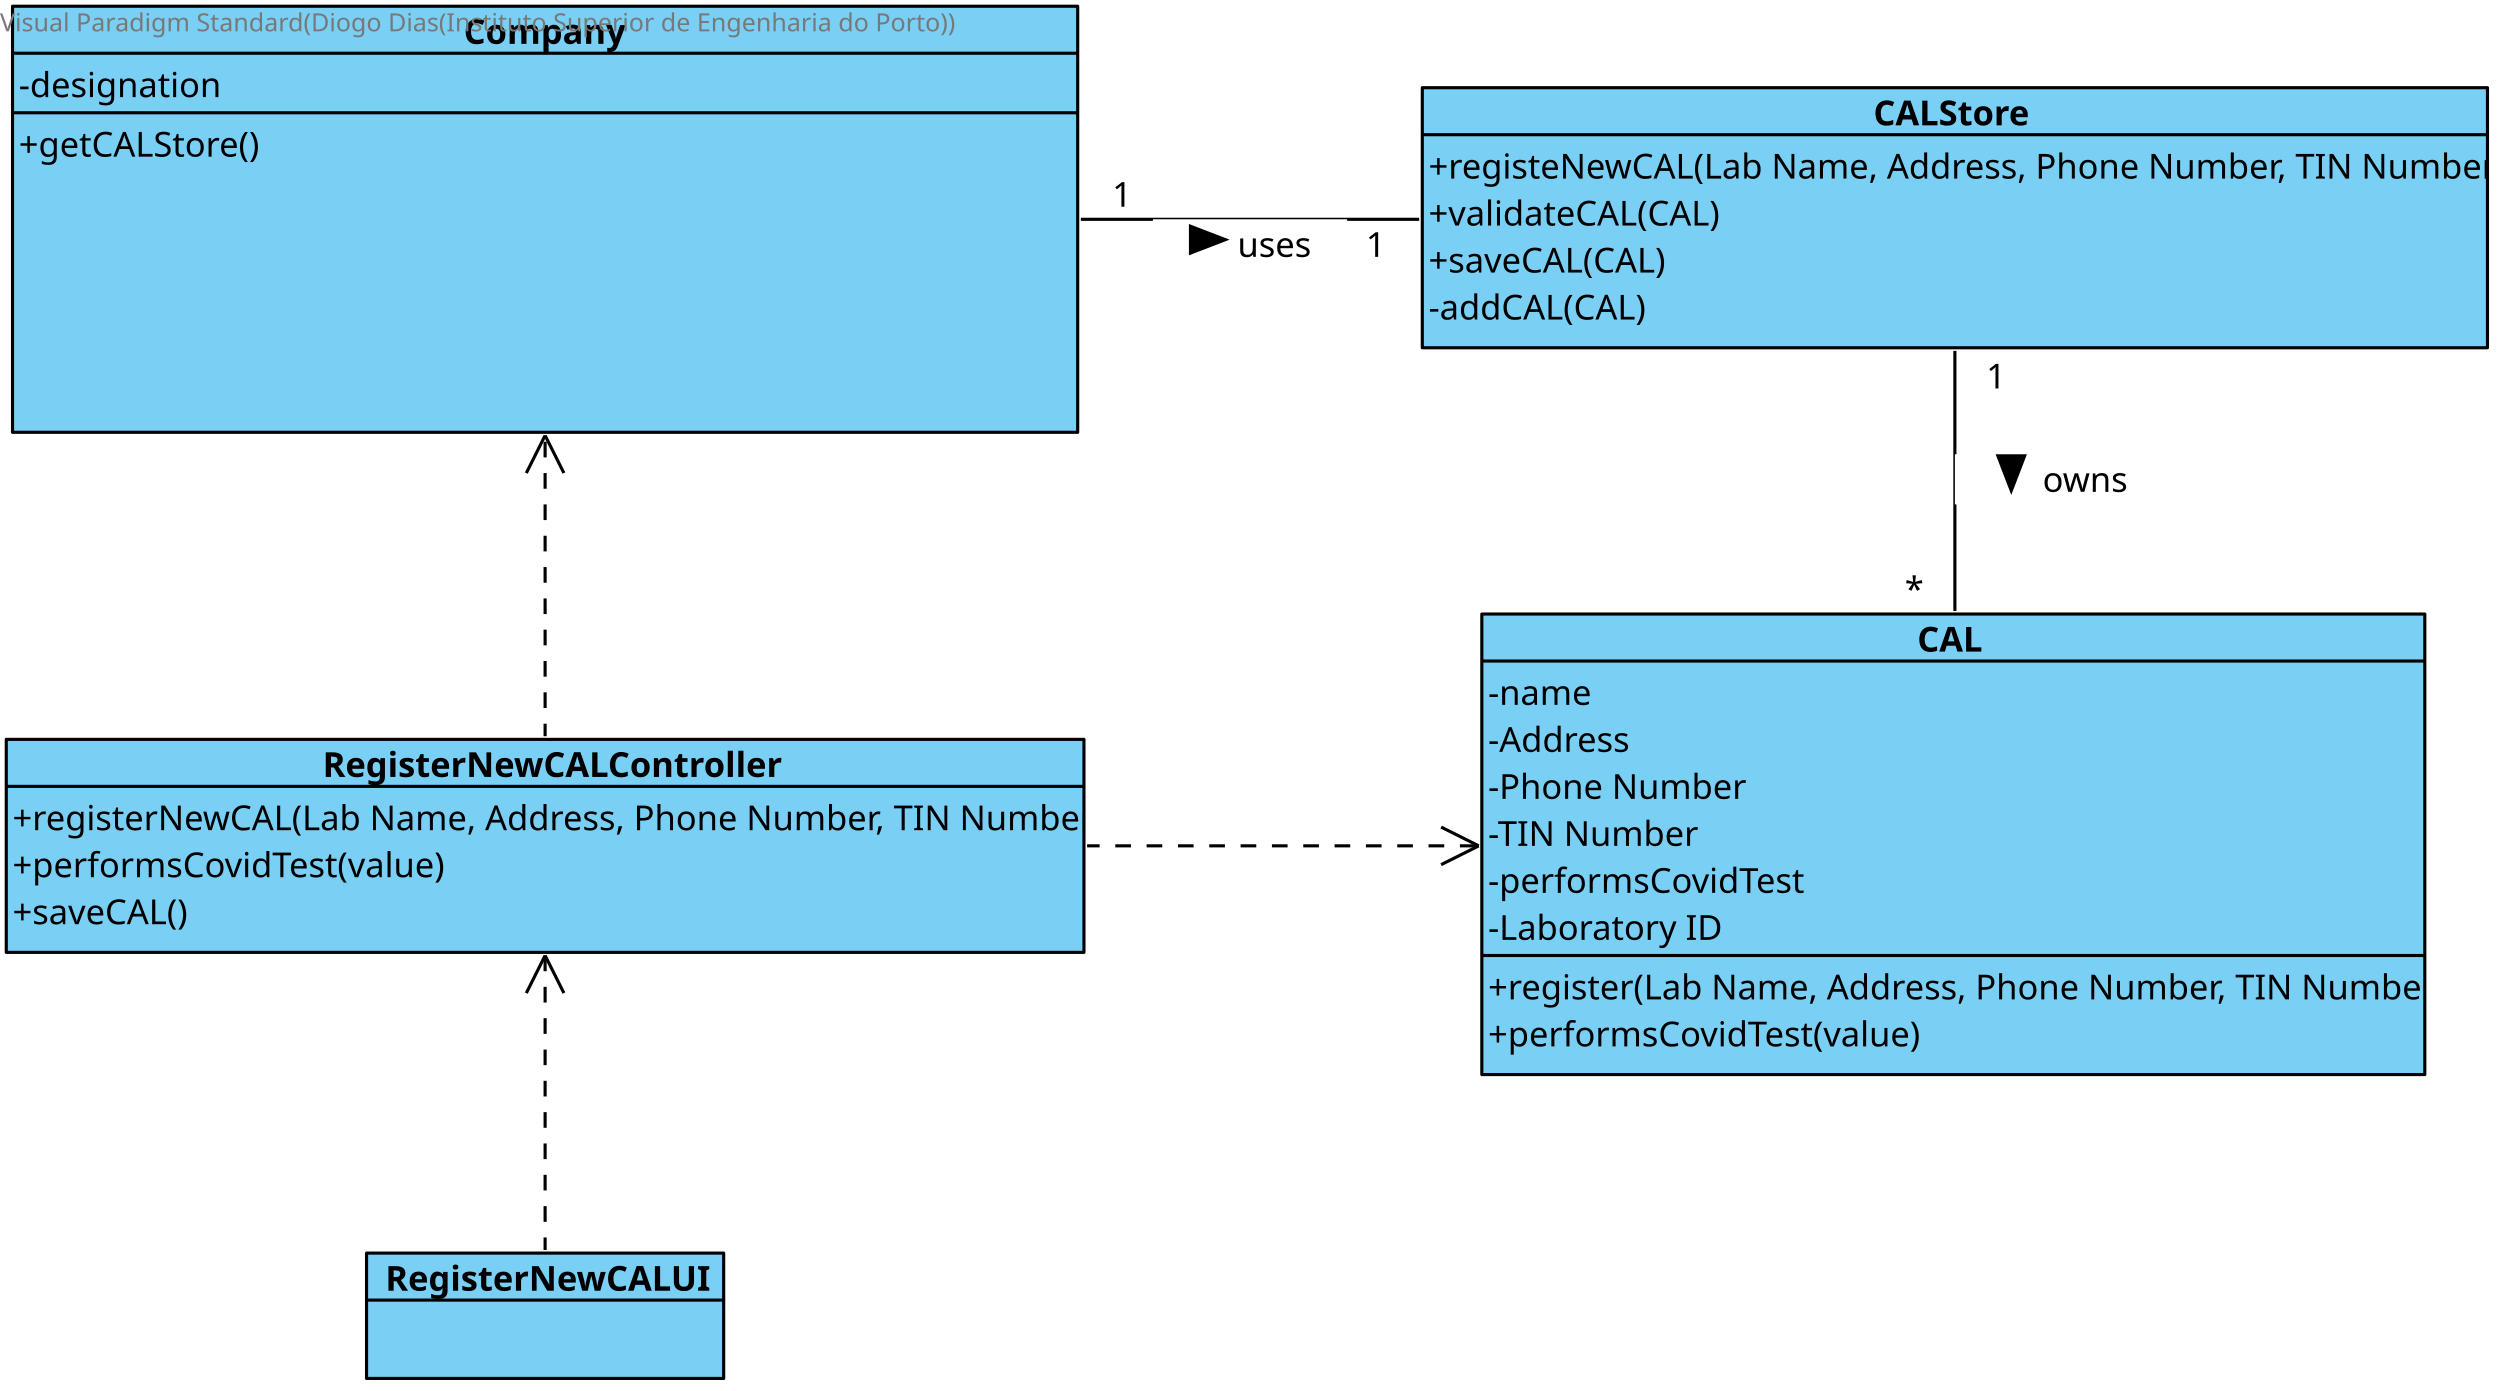
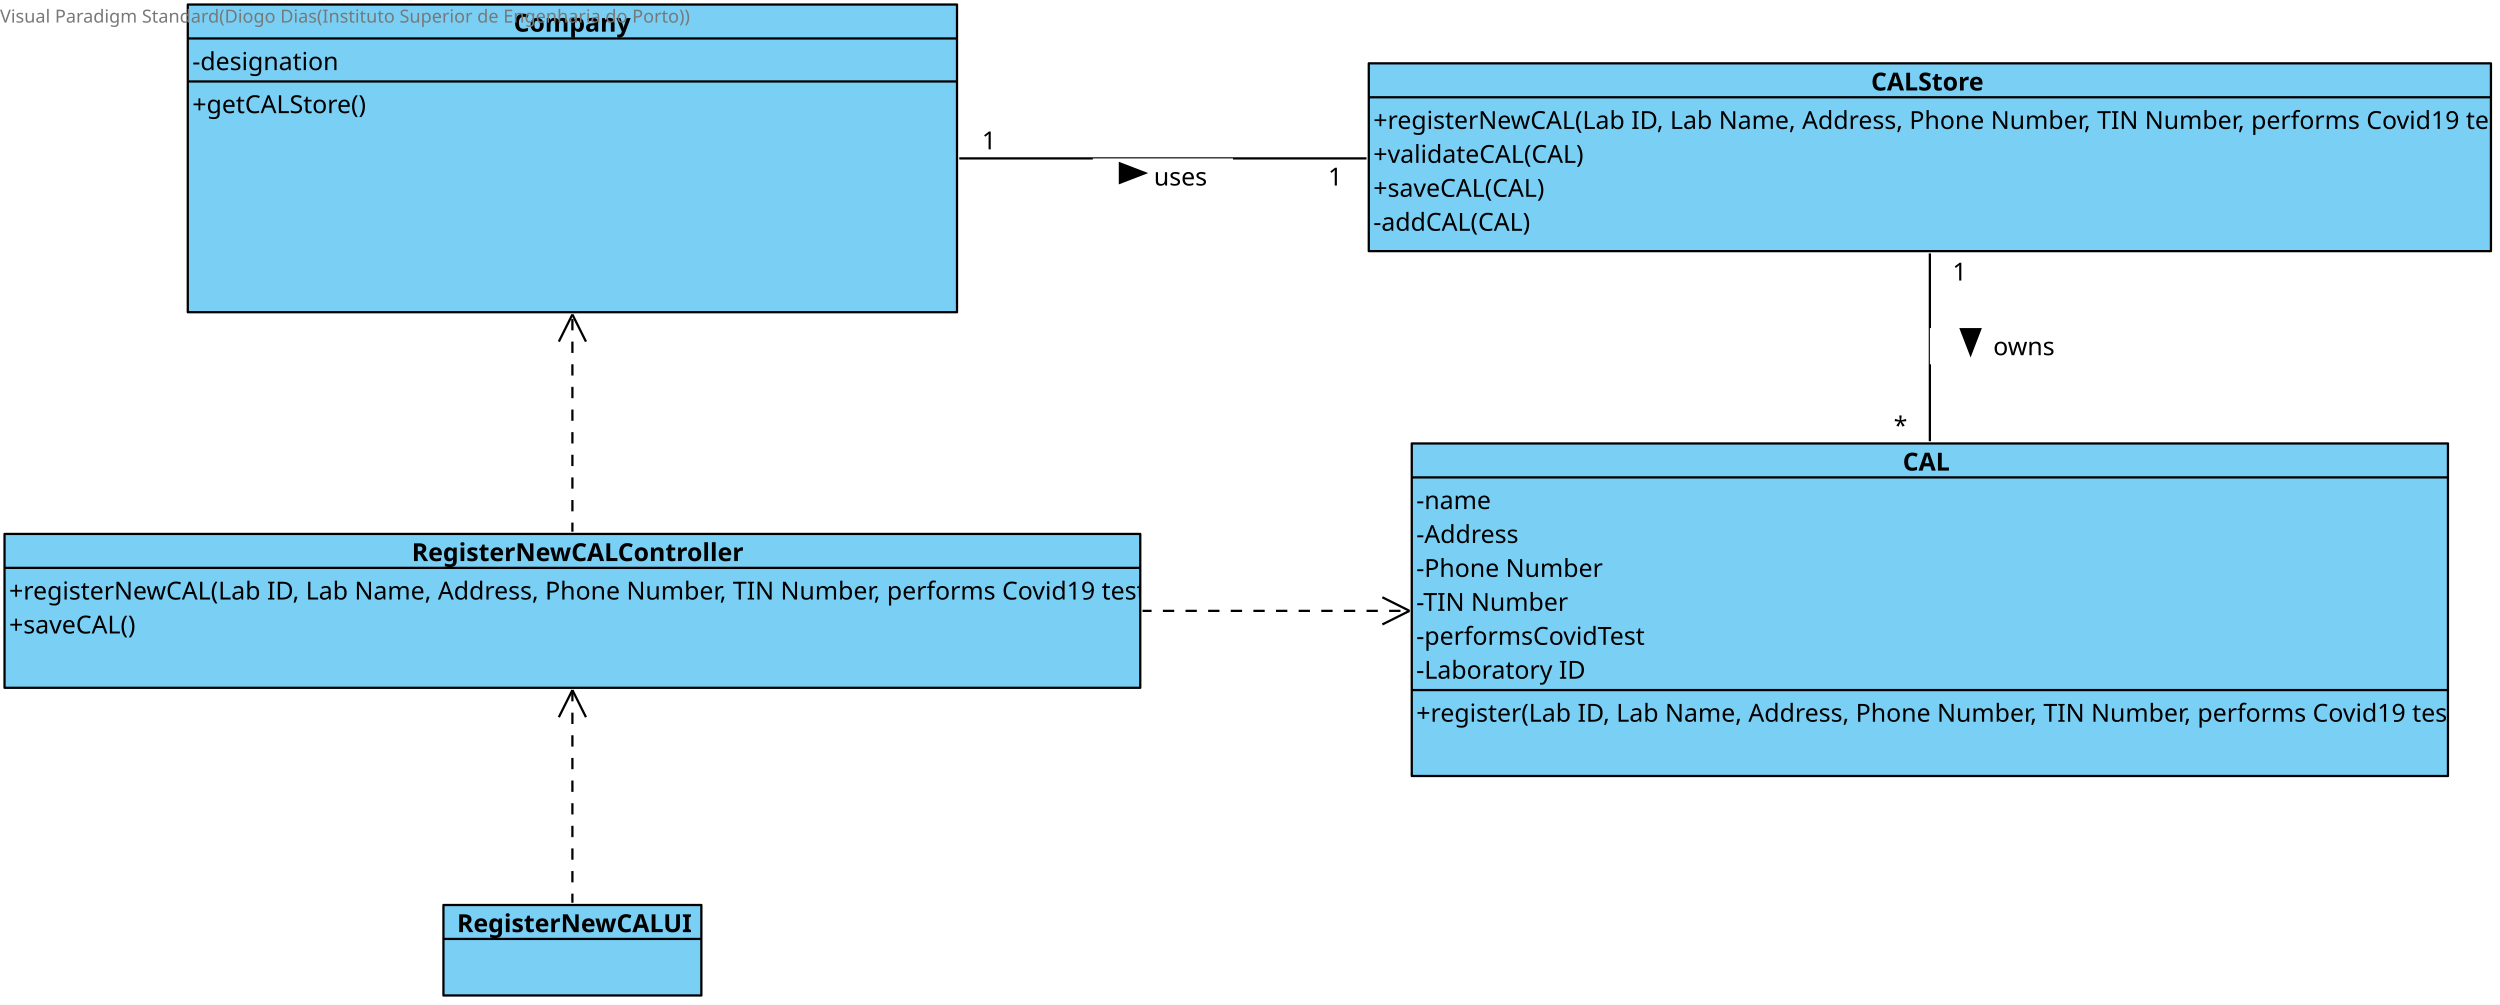
- <svg xmlns="http://www.w3.org/2000/svg" fill-opacity="0" color-rendering="auto" color-interpolation="auto" text-rendering="auto" stroke="rgb(0,0,0)" stroke-linecap="square" width="798" stroke-miterlimit="10" shape-rendering="auto" stroke-opacity="0" fill="rgb(0,0,0)" stroke-dasharray="none" font-weight="normal" stroke-width="1" height="444" font-family="'Dialog'" font-style="normal" stroke-linejoin="miter" font-size="12px" stroke-dashoffset="0" image-rendering="auto">
+ <svg xmlns="http://www.w3.org/2000/svg" fill-opacity="0" color-rendering="auto" color-interpolation="auto" text-rendering="auto" stroke="rgb(0,0,0)" stroke-linecap="square" width="1105" stroke-miterlimit="10" shape-rendering="auto" stroke-opacity="0" fill="rgb(0,0,0)" stroke-dasharray="none" font-weight="normal" stroke-width="1" height="444" font-family="'Dialog'" font-style="normal" stroke-linejoin="miter" font-size="12px" stroke-dashoffset="0" image-rendering="auto">
  <defs id="genericDefs" />
  <g>
    <defs id="defs1">
      <clipPath clipPathUnits="userSpaceOnUse" id="clipPath1">
        <path d="M-7 -7 L351 -7 L351 147 L-7 147 L-7 -7 Z" />
      </clipPath>
      <clipPath clipPathUnits="userSpaceOnUse" id="clipPath2">
        <path d="M0 0 L0 121 L340 121 L340 0 Z" />
      </clipPath>
      <clipPath clipPathUnits="userSpaceOnUse" id="clipPath3">
        <path d="M0 0 L0 15 L340 15 L340 0 Z" />
      </clipPath>
      <clipPath clipPathUnits="userSpaceOnUse" id="clipPath4">
-         <path d="M-7 -7 L312 -7 L312 158 L-7 158 L-7 -7 Z" />
+         <path d="M-7 -7 L469 -7 L469 158 L-7 158 L-7 -7 Z" />
      </clipPath>
      <clipPath clipPathUnits="userSpaceOnUse" id="clipPath5">
-         <path d="M0 0 L0 132 L301 132 L301 0 Z" />
+         <path d="M0 0 L0 132 L458 132 L458 0 Z" />
      </clipPath>
      <clipPath clipPathUnits="userSpaceOnUse" id="clipPath6">
-         <path d="M0 0 L0 15 L301 15 L301 0 Z" />
+         <path d="M0 0 L0 15 L458 15 L458 0 Z" />
      </clipPath>
      <clipPath clipPathUnits="userSpaceOnUse" id="clipPath7">
        <path d="M-7 -7 L125 -7 L125 51 L-7 51 L-7 -7 Z" />
      </clipPath>
      <clipPath clipPathUnits="userSpaceOnUse" id="clipPath8">
        <path d="M0 0 L0 25 L114 25 L114 0 Z" />
      </clipPath>
      <clipPath clipPathUnits="userSpaceOnUse" id="clipPath9">
        <path d="M0 0 L0 15 L114 15 L114 0 Z" />
      </clipPath>
      <clipPath clipPathUnits="userSpaceOnUse" id="clipPath10">
-         <path d="M-7 -7 L355 -7 L355 79 L-7 79 L-7 -7 Z" />
+         <path d="M-7 -7 L513 -7 L513 79 L-7 79 L-7 -7 Z" />
      </clipPath>
      <clipPath clipPathUnits="userSpaceOnUse" id="clipPath11">
-         <path d="M0 0 L0 53 L344 53 L344 0 Z" />
+         <path d="M0 0 L0 53 L502 53 L502 0 Z" />
      </clipPath>
      <clipPath clipPathUnits="userSpaceOnUse" id="clipPath12">
-         <path d="M0 0 L0 15 L344 15 L344 0 Z" />
+         <path d="M0 0 L0 15 L502 15 L502 0 Z" />
      </clipPath>
      <clipPath clipPathUnits="userSpaceOnUse" id="clipPath13">
-         <path d="M-7 -7 L351 -7 L351 94 L-7 94 L-7 -7 Z" />
+         <path d="M-7 -7 L507 -7 L507 94 L-7 94 L-7 -7 Z" />
      </clipPath>
      <clipPath clipPathUnits="userSpaceOnUse" id="clipPath14">
-         <path d="M0 0 L0 68 L340 68 L340 0 Z" />
+         <path d="M0 0 L0 68 L496 68 L496 0 Z" />
      </clipPath>
      <clipPath clipPathUnits="userSpaceOnUse" id="clipPath15">
+         <path d="M0 0 L0 15 L496 15 L496 0 Z" />
+       </clipPath>
+       <clipPath clipPathUnits="userSpaceOnUse" id="clipPath16">
        <path d="M-7 -7 L51 -7 L51 51 L-7 51 L-7 -7 Z" />
      </clipPath>
-       <clipPath clipPathUnits="userSpaceOnUse" id="clipPath16">
+       <clipPath clipPathUnits="userSpaceOnUse" id="clipPath17">
        <path d="M0 0 L0 40 L40 40 L40 0 Z" />
      </clipPath>
-       <clipPath clipPathUnits="userSpaceOnUse" id="clipPath17">
+       <clipPath clipPathUnits="userSpaceOnUse" id="clipPath18">
        <path d="M0 0 L104 0 L104 187 L0 187 L0 0 Z" />
      </clipPath>
-       <clipPath clipPathUnits="userSpaceOnUse" id="clipPath18">
+       <clipPath clipPathUnits="userSpaceOnUse" id="clipPath19">
        <path d="M0 0 L0 187 L104 187 L104 99 L50 99 L50 83 L104 83 L104 0 Z" />
      </clipPath>
-       <clipPath clipPathUnits="userSpaceOnUse" id="clipPath19">
+       <clipPath clipPathUnits="userSpaceOnUse" id="clipPath20">
        <path d="M0 0 L104 0 L104 200 L0 200 L0 0 Z" />
      </clipPath>
-       <clipPath clipPathUnits="userSpaceOnUse" id="clipPath20">
+       <clipPath clipPathUnits="userSpaceOnUse" id="clipPath21">
        <path d="M0 0 L0 200 L104 200 L104 0 Z" />
      </clipPath>
-       <clipPath clipPathUnits="userSpaceOnUse" id="clipPath21">
-         <path d="M0 0 L229 0 L229 104 L0 104 L0 0 Z" />
-       </clipPath>
      <clipPath clipPathUnits="userSpaceOnUse" id="clipPath22">
-         <path d="M0 0 L0 104 L229 104 L229 0 Z" />
+         <path d="M0 0 L222 0 L222 104 L0 104 L0 0 Z" />
      </clipPath>
      <clipPath clipPathUnits="userSpaceOnUse" id="clipPath23">
+         <path d="M0 0 L0 104 L222 104 L222 0 Z" />
+       </clipPath>
+       <clipPath clipPathUnits="userSpaceOnUse" id="clipPath24">
        <path d="M0 0 L104 0 L104 198 L0 198 L0 0 Z" />
      </clipPath>
-       <clipPath clipPathUnits="userSpaceOnUse" id="clipPath24">
+       <clipPath clipPathUnits="userSpaceOnUse" id="clipPath25">
        <path d="M0 0 L0 198 L104 198 L104 0 Z" />
      </clipPath>
-       <clipPath clipPathUnits="userSpaceOnUse" id="clipPath25">
-         <path d="M0 0 L212 0 L212 104 L0 104 L0 0 Z" />
-       </clipPath>
      <clipPath clipPathUnits="userSpaceOnUse" id="clipPath26">
-         <path d="M135 50 L135 66 L73 66 L73 50 ZM0 0 L0 104 L212 104 L212 0 Z" />
+         <path d="M0 0 L284 0 L284 104 L0 104 L0 0 Z" />
      </clipPath>
      <clipPath clipPathUnits="userSpaceOnUse" id="clipPath27">
+         <path d="M171 50 L171 66 L109 66 L109 50 ZM0 0 L0 104 L284 104 L284 0 Z" />
+       </clipPath>
+       <clipPath clipPathUnits="userSpaceOnUse" id="clipPath28">
        <path d="M-62 -16 L124 -16 L124 32 L-62 32 L-62 -16 Z" />
      </clipPath>
-       <clipPath clipPathUnits="userSpaceOnUse" id="clipPath28">
+       <clipPath clipPathUnits="userSpaceOnUse" id="clipPath29">
        <path d="M-72 -16 L114 -16 L114 32 L-72 32 L-72 -16 Z" />
      </clipPath>
-       <clipPath clipPathUnits="userSpaceOnUse" id="clipPath29">
+       <clipPath clipPathUnits="userSpaceOnUse" id="clipPath30">
        <path d="M-64 -16 L128 -16 L128 32 L-64 32 L-64 -16 Z" />
      </clipPath>
-       <clipPath clipPathUnits="userSpaceOnUse" id="clipPath30">
+       <clipPath clipPathUnits="userSpaceOnUse" id="clipPath31">
        <path d="M-74 -16 L118 -16 L118 32 L-74 32 L-74 -16 Z" />
      </clipPath>
    </defs>
    <g fill="white" text-rendering="geometricPrecision" fill-opacity="1" stroke-opacity="1" stroke="white">
-       <rect x="0" width="798" height="444" y="0" stroke="none" />
-     </g>
-     <g font-size="11px" transform="translate(4,2)" fill-opacity="1" fill="rgb(122,207,245)" text-rendering="geometricPrecision" image-rendering="optimizeQuality" font-family="sans-serif" stroke="rgb(122,207,245)" font-weight="bold" stroke-opacity="1">
+       <rect x="0" width="1105" height="444" y="0" stroke="none" />
+     </g>
+     <g font-size="11px" transform="translate(83,2)" fill-opacity="1" fill="rgb(122,207,245)" text-rendering="geometricPrecision" image-rendering="optimizeQuality" font-family="sans-serif" stroke="rgb(122,207,245)" font-weight="bold" stroke-opacity="1">
      <rect x="0" width="340" height="136" y="0" clip-path="url(#clipPath1)" stroke="none" />
    </g>
-     <g fill-opacity="1" text-rendering="geometricPrecision" stroke="black" stroke-linecap="butt" transform="translate(4,2)" stroke-miterlimit="0" stroke-opacity="1" fill="black" font-weight="bold" font-family="sans-serif" stroke-linejoin="round" font-size="11px" image-rendering="optimizeQuality">
+     <g fill-opacity="1" text-rendering="geometricPrecision" stroke="black" stroke-linecap="butt" transform="translate(83,2)" stroke-miterlimit="0" stroke-opacity="1" fill="black" font-weight="bold" font-family="sans-serif" stroke-linejoin="round" font-size="11px" image-rendering="optimizeQuality">
      <rect fill="none" x="0" width="340" height="136" y="0" clip-path="url(#clipPath1)" />
      <line y2="15" fill="none" x1="0" clip-path="url(#clipPath1)" x2="340" y1="15" />
    </g>
-     <g font-size="11px" transform="matrix(1,0,0,1,4,17)" fill-opacity="1" fill="black" text-rendering="geometricPrecision" image-rendering="optimizeQuality" font-family="sans-serif" stroke="black" stroke-opacity="1">
+     <g font-size="11px" transform="matrix(1,0,0,1,83,17)" fill-opacity="1" fill="black" text-rendering="geometricPrecision" image-rendering="optimizeQuality" font-family="sans-serif" stroke="black" stroke-opacity="1">
      <text x="2" xml:space="preserve" y="14" clip-path="url(#clipPath2)" stroke="none">-designation</text>
    </g>
-     <g stroke-linecap="butt" font-size="11px" transform="matrix(1,0,0,1,4,17)" fill-opacity="1" fill="black" text-rendering="geometricPrecision" image-rendering="optimizeQuality" font-family="sans-serif" stroke-linejoin="bevel" stroke="black" stroke-opacity="1" stroke-miterlimit="0">
+     <g stroke-linecap="butt" font-size="11px" transform="matrix(1,0,0,1,83,17)" fill-opacity="1" fill="black" text-rendering="geometricPrecision" image-rendering="optimizeQuality" font-family="sans-serif" stroke-linejoin="bevel" stroke="black" stroke-opacity="1" stroke-miterlimit="0">
      <line y2="19" fill="none" x1="0" clip-path="url(#clipPath2)" x2="340" y1="19" />
    </g>
-     <g font-size="11px" transform="matrix(1,0,0,1,4,17)" fill-opacity="1" fill="black" text-rendering="geometricPrecision" image-rendering="optimizeQuality" font-family="sans-serif" stroke="black" stroke-opacity="1">
+     <g font-size="11px" transform="matrix(1,0,0,1,83,17)" fill-opacity="1" fill="black" text-rendering="geometricPrecision" image-rendering="optimizeQuality" font-family="sans-serif" stroke="black" stroke-opacity="1">
      <text x="2" xml:space="preserve" y="33" clip-path="url(#clipPath2)" stroke="none">+getCALStore()</text>
    </g>
-     <g font-size="11px" transform="translate(4,2)" fill-opacity="1" fill="black" text-rendering="geometricPrecision" image-rendering="optimizeQuality" font-family="sans-serif" stroke="black" font-weight="bold" stroke-opacity="1">
+     <g font-size="11px" transform="translate(83,2)" fill-opacity="1" fill="black" text-rendering="geometricPrecision" image-rendering="optimizeQuality" font-family="sans-serif" stroke="black" font-weight="bold" stroke-opacity="1">
      <text x="144" xml:space="preserve" y="12" clip-path="url(#clipPath3)" stroke="none">Company</text>
    </g>
-     <g font-size="11px" transform="translate(473,196)" fill-opacity="1" fill="rgb(122,207,245)" text-rendering="geometricPrecision" image-rendering="optimizeQuality" font-family="sans-serif" stroke="rgb(122,207,245)" font-weight="bold" stroke-opacity="1">
-       <rect x="0" width="301" height="147" y="0" clip-path="url(#clipPath4)" stroke="none" />
-     </g>
-     <g fill-opacity="1" text-rendering="geometricPrecision" stroke="black" stroke-linecap="butt" transform="translate(473,196)" stroke-miterlimit="0" stroke-opacity="1" fill="black" font-weight="bold" font-family="sans-serif" stroke-linejoin="round" font-size="11px" image-rendering="optimizeQuality">
-       <rect fill="none" x="0" width="301" height="147" y="0" clip-path="url(#clipPath4)" />
-       <line y2="15" fill="none" x1="0" clip-path="url(#clipPath4)" x2="301" y1="15" />
-     </g>
-     <g font-size="11px" transform="matrix(1,0,0,1,473,211)" fill-opacity="1" fill="black" text-rendering="geometricPrecision" image-rendering="optimizeQuality" font-family="sans-serif" stroke="black" stroke-opacity="1">
+     <g font-size="11px" transform="translate(624,196)" fill-opacity="1" fill="rgb(122,207,245)" text-rendering="geometricPrecision" image-rendering="optimizeQuality" font-family="sans-serif" stroke="rgb(122,207,245)" font-weight="bold" stroke-opacity="1">
+       <rect x="0" width="458" height="147" y="0" clip-path="url(#clipPath4)" stroke="none" />
+     </g>
+     <g fill-opacity="1" text-rendering="geometricPrecision" stroke="black" stroke-linecap="butt" transform="translate(624,196)" stroke-miterlimit="0" stroke-opacity="1" fill="black" font-weight="bold" font-family="sans-serif" stroke-linejoin="round" font-size="11px" image-rendering="optimizeQuality">
+       <rect fill="none" x="0" width="458" height="147" y="0" clip-path="url(#clipPath4)" />
+       <line y2="15" fill="none" x1="0" clip-path="url(#clipPath4)" x2="458" y1="15" />
+     </g>
+     <g font-size="11px" transform="matrix(1,0,0,1,624,211)" fill-opacity="1" fill="black" text-rendering="geometricPrecision" image-rendering="optimizeQuality" font-family="sans-serif" stroke="black" stroke-opacity="1">
      <text x="2" xml:space="preserve" y="14" clip-path="url(#clipPath5)" stroke="none">-name</text>
    </g>
-     <g font-size="11px" transform="matrix(1,0,0,1,473,211)" fill-opacity="1" fill="black" text-rendering="geometricPrecision" image-rendering="optimizeQuality" font-family="sans-serif" stroke="black" stroke-opacity="1">
+     <g font-size="11px" transform="matrix(1,0,0,1,624,211)" fill-opacity="1" fill="black" text-rendering="geometricPrecision" image-rendering="optimizeQuality" font-family="sans-serif" stroke="black" stroke-opacity="1">
      <text x="2" xml:space="preserve" y="29" clip-path="url(#clipPath5)" stroke="none">-Address</text>
    </g>
-     <g font-size="11px" transform="matrix(1,0,0,1,473,211)" fill-opacity="1" fill="black" text-rendering="geometricPrecision" image-rendering="optimizeQuality" font-family="sans-serif" stroke="black" stroke-opacity="1">
+     <g font-size="11px" transform="matrix(1,0,0,1,624,211)" fill-opacity="1" fill="black" text-rendering="geometricPrecision" image-rendering="optimizeQuality" font-family="sans-serif" stroke="black" stroke-opacity="1">
      <text x="2" xml:space="preserve" y="44" clip-path="url(#clipPath5)" stroke="none">-Phone Number</text>
    </g>
-     <g font-size="11px" transform="matrix(1,0,0,1,473,211)" fill-opacity="1" fill="black" text-rendering="geometricPrecision" image-rendering="optimizeQuality" font-family="sans-serif" stroke="black" stroke-opacity="1">
+     <g font-size="11px" transform="matrix(1,0,0,1,624,211)" fill-opacity="1" fill="black" text-rendering="geometricPrecision" image-rendering="optimizeQuality" font-family="sans-serif" stroke="black" stroke-opacity="1">
      <text x="2" xml:space="preserve" y="59" clip-path="url(#clipPath5)" stroke="none">-TIN Number</text>
    </g>
-     <g font-size="11px" transform="matrix(1,0,0,1,473,211)" fill-opacity="1" fill="black" text-rendering="geometricPrecision" image-rendering="optimizeQuality" font-family="sans-serif" stroke="black" stroke-opacity="1">
+     <g font-size="11px" transform="matrix(1,0,0,1,624,211)" fill-opacity="1" fill="black" text-rendering="geometricPrecision" image-rendering="optimizeQuality" font-family="sans-serif" stroke="black" stroke-opacity="1">
      <text x="2" xml:space="preserve" y="74" clip-path="url(#clipPath5)" stroke="none">-performsCovidTest</text>
    </g>
-     <g font-size="11px" transform="matrix(1,0,0,1,473,211)" fill-opacity="1" fill="black" text-rendering="geometricPrecision" image-rendering="optimizeQuality" font-family="sans-serif" stroke="black" stroke-opacity="1">
+     <g font-size="11px" transform="matrix(1,0,0,1,624,211)" fill-opacity="1" fill="black" text-rendering="geometricPrecision" image-rendering="optimizeQuality" font-family="sans-serif" stroke="black" stroke-opacity="1">
      <text x="2" xml:space="preserve" y="89" clip-path="url(#clipPath5)" stroke="none">-Laboratory ID</text>
-       <line stroke-linecap="butt" clip-path="url(#clipPath5)" fill="none" x1="0" x2="301" y1="94" y2="94" stroke-linejoin="bevel" stroke-miterlimit="0" />
-     </g>
-     <g font-size="11px" transform="matrix(1,0,0,1,473,211)" fill-opacity="1" fill="black" text-rendering="geometricPrecision" image-rendering="optimizeQuality" font-family="sans-serif" stroke="black" stroke-opacity="1">
-       <text x="2" xml:space="preserve" y="108" clip-path="url(#clipPath5)" stroke="none">+register(Lab Name, Address, Phone Number, TIN Number)</text>
-     </g>
-     <g font-size="11px" transform="matrix(1,0,0,1,473,211)" fill-opacity="1" fill="black" text-rendering="geometricPrecision" image-rendering="optimizeQuality" font-family="sans-serif" stroke="black" stroke-opacity="1">
-       <text x="2" xml:space="preserve" y="123" clip-path="url(#clipPath5)" stroke="none">+performsCovidTest(value)</text>
-     </g>
-     <g font-size="11px" transform="translate(473,196)" fill-opacity="1" fill="black" text-rendering="geometricPrecision" image-rendering="optimizeQuality" font-family="sans-serif" stroke="black" font-weight="bold" stroke-opacity="1">
-       <text x="139" xml:space="preserve" y="12" clip-path="url(#clipPath6)" stroke="none">CAL</text>
-     </g>
-     <g font-size="11px" transform="translate(117,400)" fill-opacity="1" fill="rgb(122,207,245)" text-rendering="geometricPrecision" image-rendering="optimizeQuality" font-family="sans-serif" stroke="rgb(122,207,245)" font-weight="bold" stroke-opacity="1">
+       <line stroke-linecap="butt" clip-path="url(#clipPath5)" fill="none" x1="0" x2="458" y1="94" y2="94" stroke-linejoin="bevel" stroke-miterlimit="0" />
+     </g>
+     <g font-size="11px" transform="matrix(1,0,0,1,624,211)" fill-opacity="1" fill="black" text-rendering="geometricPrecision" image-rendering="optimizeQuality" font-family="sans-serif" stroke="black" stroke-opacity="1">
+       <text x="2" xml:space="preserve" y="108" clip-path="url(#clipPath5)" stroke="none">+register(Lab ID, Lab Name, Address, Phone Number, TIN Number, performs Covid19 tests)</text>
+     </g>
+     <g font-size="11px" transform="translate(624,196)" fill-opacity="1" fill="black" text-rendering="geometricPrecision" image-rendering="optimizeQuality" font-family="sans-serif" stroke="black" font-weight="bold" stroke-opacity="1">
+       <text x="217" xml:space="preserve" y="12" clip-path="url(#clipPath6)" stroke="none">CAL</text>
+     </g>
+     <g font-size="11px" transform="translate(196,400)" fill-opacity="1" fill="rgb(122,207,245)" text-rendering="geometricPrecision" image-rendering="optimizeQuality" font-family="sans-serif" stroke="rgb(122,207,245)" font-weight="bold" stroke-opacity="1">
      <rect x="0" width="114" height="40" y="0" clip-path="url(#clipPath7)" stroke="none" />
    </g>
-     <g fill-opacity="1" text-rendering="geometricPrecision" stroke="black" stroke-linecap="butt" transform="translate(117,400)" stroke-miterlimit="0" stroke-opacity="1" fill="black" font-weight="bold" font-family="sans-serif" stroke-linejoin="round" font-size="11px" image-rendering="optimizeQuality">
+     <g fill-opacity="1" text-rendering="geometricPrecision" stroke="black" stroke-linecap="butt" transform="translate(196,400)" stroke-miterlimit="0" stroke-opacity="1" fill="black" font-weight="bold" font-family="sans-serif" stroke-linejoin="round" font-size="11px" image-rendering="optimizeQuality">
      <rect fill="none" x="0" width="114" height="40" y="0" clip-path="url(#clipPath7)" />
      <line y2="15" fill="none" x1="0" clip-path="url(#clipPath7)" x2="114" y1="15" />
    </g>
-     <g font-size="11px" transform="translate(117,400)" fill-opacity="1" fill="black" text-rendering="geometricPrecision" image-rendering="optimizeQuality" font-family="sans-serif" stroke="black" font-weight="bold" stroke-opacity="1">
+     <g font-size="11px" transform="translate(196,400)" fill-opacity="1" fill="black" text-rendering="geometricPrecision" image-rendering="optimizeQuality" font-family="sans-serif" stroke="black" font-weight="bold" stroke-opacity="1">
      <text x="6" xml:space="preserve" y="12" clip-path="url(#clipPath9)" stroke="none">RegisterNewCALUI</text>
    </g>
    <g font-size="11px" transform="translate(2,236)" fill-opacity="1" fill="rgb(122,207,245)" text-rendering="geometricPrecision" image-rendering="optimizeQuality" font-family="sans-serif" stroke="rgb(122,207,245)" font-weight="bold" stroke-opacity="1">
-       <rect x="0" width="344" height="68" y="0" clip-path="url(#clipPath10)" stroke="none" />
+       <rect x="0" width="502" height="68" y="0" clip-path="url(#clipPath10)" stroke="none" />
    </g>
    <g fill-opacity="1" text-rendering="geometricPrecision" stroke="black" stroke-linecap="butt" transform="translate(2,236)" stroke-miterlimit="0" stroke-opacity="1" fill="black" font-weight="bold" font-family="sans-serif" stroke-linejoin="round" font-size="11px" image-rendering="optimizeQuality">
-       <rect fill="none" x="0" width="344" height="68" y="0" clip-path="url(#clipPath10)" />
-       <line y2="15" fill="none" x1="0" clip-path="url(#clipPath10)" x2="344" y1="15" />
+       <rect fill="none" x="0" width="502" height="68" y="0" clip-path="url(#clipPath10)" />
+       <line y2="15" fill="none" x1="0" clip-path="url(#clipPath10)" x2="502" y1="15" />
    </g>
    <g font-size="11px" transform="matrix(1,0,0,1,2,251)" fill-opacity="1" fill="black" text-rendering="geometricPrecision" image-rendering="optimizeQuality" font-family="sans-serif" stroke="black" stroke-opacity="1">
-       <text x="2" xml:space="preserve" y="14" clip-path="url(#clipPath11)" stroke="none">+registerNewCAL(Lab Name, Address, Phone Number, TIN Number)</text>
+       <text x="2" xml:space="preserve" y="14" clip-path="url(#clipPath11)" stroke="none">+registerNewCAL(Lab ID, Lab Name, Address, Phone Number, TIN Number, performs Covid19 tests)</text>
    </g>
    <g font-size="11px" transform="matrix(1,0,0,1,2,251)" fill-opacity="1" fill="black" text-rendering="geometricPrecision" image-rendering="optimizeQuality" font-family="sans-serif" stroke="black" stroke-opacity="1">
-       <text x="2" xml:space="preserve" y="29" clip-path="url(#clipPath11)" stroke="none">+performsCovidTest(value)</text>
-     </g>
-     <g font-size="11px" transform="matrix(1,0,0,1,2,251)" fill-opacity="1" fill="black" text-rendering="geometricPrecision" image-rendering="optimizeQuality" font-family="sans-serif" stroke="black" stroke-opacity="1">
-       <text x="2" xml:space="preserve" y="44" clip-path="url(#clipPath11)" stroke="none">+saveCAL()</text>
+       <text x="2" xml:space="preserve" y="29" clip-path="url(#clipPath11)" stroke="none">+saveCAL()</text>
    </g>
    <g font-size="11px" transform="translate(2,236)" fill-opacity="1" fill="black" text-rendering="geometricPrecision" image-rendering="optimizeQuality" font-family="sans-serif" stroke="black" font-weight="bold" stroke-opacity="1">
-       <text x="101" xml:space="preserve" y="12" clip-path="url(#clipPath12)" stroke="none">RegisterNewCALController</text>
-     </g>
-     <g font-size="11px" transform="translate(454,28)" fill-opacity="1" fill="rgb(122,207,245)" text-rendering="geometricPrecision" image-rendering="optimizeQuality" font-family="sans-serif" stroke="rgb(122,207,245)" font-weight="bold" stroke-opacity="1">
-       <rect x="0" width="340" height="83" y="0" clip-path="url(#clipPath13)" stroke="none" />
-     </g>
-     <g fill-opacity="1" text-rendering="geometricPrecision" stroke="black" stroke-linecap="butt" transform="translate(454,28)" stroke-miterlimit="0" stroke-opacity="1" fill="black" font-weight="bold" font-family="sans-serif" stroke-linejoin="round" font-size="11px" image-rendering="optimizeQuality">
-       <rect fill="none" x="0" width="340" height="83" y="0" clip-path="url(#clipPath13)" />
-       <line y2="15" fill="none" x1="0" clip-path="url(#clipPath13)" x2="340" y1="15" />
-     </g>
-     <g font-size="11px" transform="matrix(1,0,0,1,454,43)" fill-opacity="1" fill="black" text-rendering="geometricPrecision" image-rendering="optimizeQuality" font-family="sans-serif" stroke="black" stroke-opacity="1">
-       <text x="2" xml:space="preserve" y="14" clip-path="url(#clipPath14)" stroke="none">+registeNewCAL(Lab Name, Address, Phone Number, TIN Number)</text>
-     </g>
-     <g font-size="11px" transform="matrix(1,0,0,1,454,43)" fill-opacity="1" fill="black" text-rendering="geometricPrecision" image-rendering="optimizeQuality" font-family="sans-serif" stroke="black" stroke-opacity="1">
+       <text x="180" xml:space="preserve" y="12" clip-path="url(#clipPath12)" stroke="none">RegisterNewCALController</text>
+     </g>
+     <g font-size="11px" transform="translate(605,28)" fill-opacity="1" fill="rgb(122,207,245)" text-rendering="geometricPrecision" image-rendering="optimizeQuality" font-family="sans-serif" stroke="rgb(122,207,245)" font-weight="bold" stroke-opacity="1">
+       <rect x="0" width="496" height="83" y="0" clip-path="url(#clipPath13)" stroke="none" />
+     </g>
+     <g fill-opacity="1" text-rendering="geometricPrecision" stroke="black" stroke-linecap="butt" transform="translate(605,28)" stroke-miterlimit="0" stroke-opacity="1" fill="black" font-weight="bold" font-family="sans-serif" stroke-linejoin="round" font-size="11px" image-rendering="optimizeQuality">
+       <rect fill="none" x="0" width="496" height="83" y="0" clip-path="url(#clipPath13)" />
+       <line y2="15" fill="none" x1="0" clip-path="url(#clipPath13)" x2="496" y1="15" />
+     </g>
+     <g font-size="11px" transform="matrix(1,0,0,1,605,43)" fill-opacity="1" fill="black" text-rendering="geometricPrecision" image-rendering="optimizeQuality" font-family="sans-serif" stroke="black" stroke-opacity="1">
+       <text x="2" xml:space="preserve" y="14" clip-path="url(#clipPath14)" stroke="none">+registerNewCAL(Lab ID, Lab Name, Address, Phone Number, TIN Number, performs Covid19 test)</text>
+     </g>
+     <g font-size="11px" transform="matrix(1,0,0,1,605,43)" fill-opacity="1" fill="black" text-rendering="geometricPrecision" image-rendering="optimizeQuality" font-family="sans-serif" stroke="black" stroke-opacity="1">
      <text x="2" xml:space="preserve" y="29" clip-path="url(#clipPath14)" stroke="none">+validateCAL(CAL)</text>
    </g>
-     <g font-size="11px" transform="matrix(1,0,0,1,454,43)" fill-opacity="1" fill="black" text-rendering="geometricPrecision" image-rendering="optimizeQuality" font-family="sans-serif" stroke="black" stroke-opacity="1">
+     <g font-size="11px" transform="matrix(1,0,0,1,605,43)" fill-opacity="1" fill="black" text-rendering="geometricPrecision" image-rendering="optimizeQuality" font-family="sans-serif" stroke="black" stroke-opacity="1">
      <text x="2" xml:space="preserve" y="44" clip-path="url(#clipPath14)" stroke="none">+saveCAL(CAL)</text>
    </g>
-     <g font-size="11px" transform="matrix(1,0,0,1,454,43)" fill-opacity="1" fill="black" text-rendering="geometricPrecision" image-rendering="optimizeQuality" font-family="sans-serif" stroke="black" stroke-opacity="1">
+     <g font-size="11px" transform="matrix(1,0,0,1,605,43)" fill-opacity="1" fill="black" text-rendering="geometricPrecision" image-rendering="optimizeQuality" font-family="sans-serif" stroke="black" stroke-opacity="1">
      <text x="2" xml:space="preserve" y="59" clip-path="url(#clipPath14)" stroke="none">-addCAL(CAL)</text>
    </g>
-     <g font-size="11px" transform="translate(454,28)" fill-opacity="1" fill="black" text-rendering="geometricPrecision" image-rendering="optimizeQuality" font-family="sans-serif" stroke="black" font-weight="bold" stroke-opacity="1">
-       <text x="144" xml:space="preserve" y="12" clip-path="url(#clipPath3)" stroke="none">CALStore</text>
-     </g>
-     <g font-size="11px" transform="translate(591,168)" fill-opacity="1" fill="black" text-rendering="geometricPrecision" image-rendering="optimizeQuality" font-family="sans-serif" stroke="black" stroke-opacity="1">
-       <text x="17" xml:space="preserve" y="24" clip-path="url(#clipPath16)" stroke="none">*</text>
-     </g>
-     <g font-size="11px" transform="translate(420,58)" fill-opacity="1" fill="black" text-rendering="geometricPrecision" image-rendering="optimizeQuality" font-family="sans-serif" stroke="black" stroke-opacity="1">
-       <text x="16" xml:space="preserve" y="24" clip-path="url(#clipPath16)" stroke="none">1</text>
-     </g>
-     <g font-size="11px" transform="translate(339,42)" fill-opacity="1" fill="black" text-rendering="geometricPrecision" image-rendering="optimizeQuality" font-family="sans-serif" stroke="black" stroke-opacity="1">
-       <text x="16" xml:space="preserve" y="24" clip-path="url(#clipPath16)" stroke="none">1</text>
-     </g>
-     <g font-size="11px" transform="translate(618,100)" fill-opacity="1" fill="black" text-rendering="geometricPrecision" image-rendering="optimizeQuality" font-family="sans-serif" stroke="black" stroke-opacity="1">
-       <text x="16" xml:space="preserve" y="24" clip-path="url(#clipPath16)" stroke="none">1</text>
-     </g>
-     <g stroke-linecap="butt" font-size="11px" transform="translate(574,62)" fill-opacity="1" fill="black" text-rendering="geometricPrecision" image-rendering="optimizeQuality" font-family="sans-serif" stroke-linejoin="round" stroke="black" stroke-opacity="1">
-       <line y2="133" fill="none" x1="50" clip-path="url(#clipPath18)" x2="50" y1="50" />
-     </g>
-     <g fill-opacity="1" text-rendering="geometricPrecision" stroke="black" stroke-linecap="butt" transform="translate(124,89)" stroke-opacity="1" fill="black" stroke-dasharray="5" font-family="sans-serif" stroke-linejoin="round" font-size="11px" stroke-dashoffset="1" image-rendering="optimizeQuality">
-       <line y2="50" fill="none" x1="50" clip-path="url(#clipPath20)" x2="50" y1="146" />
-       <line clip-path="url(#clipPath20)" stroke-dashoffset="0" fill="none" x1="50" x2="44" y1="50" y2="62" stroke-dasharray="none" />
-       <line clip-path="url(#clipPath20)" stroke-dashoffset="0" fill="none" x1="50" x2="56" y1="50" y2="62" stroke-dasharray="none" />
-     </g>
-     <g fill-opacity="1" text-rendering="geometricPrecision" stroke="black" stroke-linecap="butt" transform="translate(297,220)" stroke-opacity="1" fill="black" stroke-dasharray="5" font-family="sans-serif" stroke-linejoin="round" font-size="11px" stroke-dashoffset="1" image-rendering="optimizeQuality">
-       <line y2="50" fill="none" x1="50" clip-path="url(#clipPath22)" x2="175" y1="50" />
-       <line clip-path="url(#clipPath22)" stroke-dashoffset="0" fill="none" x1="175" x2="163" y1="50" y2="44" stroke-dasharray="none" />
-       <line clip-path="url(#clipPath22)" stroke-dashoffset="0" fill="none" x1="175" x2="163" y1="50" y2="56" stroke-dasharray="none" />
-     </g>
-     <g fill-opacity="1" text-rendering="geometricPrecision" stroke="black" stroke-linecap="butt" transform="translate(124,255)" stroke-opacity="1" fill="black" stroke-dasharray="5" font-family="sans-serif" stroke-linejoin="round" font-size="11px" stroke-dashoffset="1" image-rendering="optimizeQuality">
-       <line y2="50" fill="none" x1="50" clip-path="url(#clipPath24)" x2="50" y1="144" />
-       <line clip-path="url(#clipPath24)" stroke-dashoffset="0" fill="none" x1="50" x2="44" y1="50" y2="62" stroke-dasharray="none" />
-       <line clip-path="url(#clipPath24)" stroke-dashoffset="0" fill="none" x1="50" x2="56" y1="50" y2="62" stroke-dasharray="none" />
-     </g>
-     <g stroke-linecap="butt" font-size="11px" transform="translate(295,20)" fill-opacity="1" fill="black" text-rendering="geometricPrecision" image-rendering="optimizeQuality" font-family="sans-serif" stroke-linejoin="round" stroke="black" stroke-opacity="1">
-       <line y2="50" fill="none" x1="50" clip-path="url(#clipPath26)" x2="158" y1="50" />
-     </g>
-     <g font-size="11px" transform="translate(378,70)" fill-opacity="1" fill="black" text-rendering="geometricPrecision" image-rendering="optimizeQuality" font-family="sans-serif" stroke="black" stroke-opacity="1">
-       <path d="M14.5 6.5 L1.5 11.5 L1.5 1.5 Z" stroke="none" clip-path="url(#clipPath28)" />
-       <text x="27" xml:space="preserve" y="12" clip-path="url(#clipPath27)" transform="translate(-10,0)" stroke="none">uses</text>
-     </g>
-     <g font-size="11px" transform="translate(634,145)" fill-opacity="1" fill="black" text-rendering="geometricPrecision" image-rendering="optimizeQuality" font-family="sans-serif" stroke="black" stroke-opacity="1">
-       <path d="M8 13 L3 0 L13 0 Z" stroke="none" clip-path="url(#clipPath30)" />
-       <text x="28" xml:space="preserve" y="12" clip-path="url(#clipPath29)" transform="translate(-10,0)" stroke="none">owns</text>
+     <g font-size="11px" transform="translate(605,28)" fill-opacity="1" fill="black" text-rendering="geometricPrecision" image-rendering="optimizeQuality" font-family="sans-serif" stroke="black" font-weight="bold" stroke-opacity="1">
+       <text x="222" xml:space="preserve" y="12" clip-path="url(#clipPath15)" stroke="none">CALStore</text>
+     </g>
+     <g font-size="11px" transform="translate(418,42)" fill-opacity="1" fill="black" text-rendering="geometricPrecision" image-rendering="optimizeQuality" font-family="sans-serif" stroke="black" stroke-opacity="1">
+       <text x="16" xml:space="preserve" y="24" clip-path="url(#clipPath17)" stroke="none">1</text>
+     </g>
+     <g font-size="11px" transform="translate(571,58)" fill-opacity="1" fill="black" text-rendering="geometricPrecision" image-rendering="optimizeQuality" font-family="sans-serif" stroke="black" stroke-opacity="1">
+       <text x="16" xml:space="preserve" y="24" clip-path="url(#clipPath17)" stroke="none">1</text>
+     </g>
+     <g font-size="11px" transform="translate(820,168)" fill-opacity="1" fill="black" text-rendering="geometricPrecision" image-rendering="optimizeQuality" font-family="sans-serif" stroke="black" stroke-opacity="1">
+       <text x="17" xml:space="preserve" y="24" clip-path="url(#clipPath17)" stroke="none">*</text>
+     </g>
+     <g font-size="11px" transform="translate(847,100)" fill-opacity="1" fill="black" text-rendering="geometricPrecision" image-rendering="optimizeQuality" font-family="sans-serif" stroke="black" stroke-opacity="1">
+       <text x="16" xml:space="preserve" y="24" clip-path="url(#clipPath17)" stroke="none">1</text>
+     </g>
+     <g stroke-linecap="butt" font-size="11px" transform="translate(803,62)" fill-opacity="1" fill="black" text-rendering="geometricPrecision" image-rendering="optimizeQuality" font-family="sans-serif" stroke-linejoin="round" stroke="black" stroke-opacity="1">
+       <line y2="133" fill="none" x1="50" clip-path="url(#clipPath19)" x2="50" y1="50" />
+     </g>
+     <g fill-opacity="1" text-rendering="geometricPrecision" stroke="black" stroke-linecap="butt" transform="translate(203,89)" stroke-opacity="1" fill="black" stroke-dasharray="5" font-family="sans-serif" stroke-linejoin="round" font-size="11px" stroke-dashoffset="1" image-rendering="optimizeQuality">
+       <line y2="50" fill="none" x1="50" clip-path="url(#clipPath21)" x2="50" y1="146" />
+       <line clip-path="url(#clipPath21)" stroke-dashoffset="0" fill="none" x1="50" x2="44" y1="50" y2="62" stroke-dasharray="none" />
+       <line clip-path="url(#clipPath21)" stroke-dashoffset="0" fill="none" x1="50" x2="56" y1="50" y2="62" stroke-dasharray="none" />
+     </g>
+     <g fill-opacity="1" text-rendering="geometricPrecision" stroke="black" stroke-linecap="butt" transform="translate(455,220)" stroke-opacity="1" fill="black" stroke-dasharray="5" font-family="sans-serif" stroke-linejoin="round" font-size="11px" stroke-dashoffset="1" image-rendering="optimizeQuality">
+       <line y2="50" fill="none" x1="50" clip-path="url(#clipPath23)" x2="168" y1="50" />
+       <line clip-path="url(#clipPath23)" stroke-dashoffset="0" fill="none" x1="168" x2="156" y1="50" y2="44" stroke-dasharray="none" />
+       <line clip-path="url(#clipPath23)" stroke-dashoffset="0" fill="none" x1="168" x2="156" y1="50" y2="56" stroke-dasharray="none" />
+     </g>
+     <g fill-opacity="1" text-rendering="geometricPrecision" stroke="black" stroke-linecap="butt" transform="translate(203,255)" stroke-opacity="1" fill="black" stroke-dasharray="5" font-family="sans-serif" stroke-linejoin="round" font-size="11px" stroke-dashoffset="1" image-rendering="optimizeQuality">
+       <line y2="50" fill="none" x1="50" clip-path="url(#clipPath25)" x2="50" y1="144" />
+       <line clip-path="url(#clipPath25)" stroke-dashoffset="0" fill="none" x1="50" x2="44" y1="50" y2="62" stroke-dasharray="none" />
+       <line clip-path="url(#clipPath25)" stroke-dashoffset="0" fill="none" x1="50" x2="56" y1="50" y2="62" stroke-dasharray="none" />
+     </g>
+     <g stroke-linecap="butt" font-size="11px" transform="translate(374,20)" fill-opacity="1" fill="black" text-rendering="geometricPrecision" image-rendering="optimizeQuality" font-family="sans-serif" stroke-linejoin="round" stroke="black" stroke-opacity="1">
+       <line y2="50" fill="none" x1="50" clip-path="url(#clipPath27)" x2="230" y1="50" />
+     </g>
+     <g font-size="11px" transform="translate(493,70)" fill-opacity="1" fill="black" text-rendering="geometricPrecision" image-rendering="optimizeQuality" font-family="sans-serif" stroke="black" stroke-opacity="1">
+       <path d="M14.5 6.5 L1.5 11.5 L1.5 1.5 Z" stroke="none" clip-path="url(#clipPath29)" />
+       <text x="27" xml:space="preserve" y="12" clip-path="url(#clipPath28)" transform="translate(-10,0)" stroke="none">uses</text>
+     </g>
+     <g font-size="11px" transform="translate(863,145)" fill-opacity="1" fill="black" text-rendering="geometricPrecision" image-rendering="optimizeQuality" font-family="sans-serif" stroke="black" stroke-opacity="1">
+       <path d="M8 13 L3 0 L13 0 Z" stroke="none" clip-path="url(#clipPath31)" />
+       <text x="28" xml:space="preserve" y="12" clip-path="url(#clipPath30)" transform="translate(-10,0)" stroke="none">owns</text>
    </g>
    <g font-size="8px" fill-opacity="1" fill="rgb(120,120,120)" text-rendering="geometricPrecision" image-rendering="optimizeQuality" stroke="rgb(120,120,120)" stroke-opacity="1">
      <text x="0" xml:space="preserve" y="10" stroke="none">Visual Paradigm Standard(Diogo Dias(Instituto Superior de Engenharia do Porto))</text>
    </g>
  </g>
</svg>
